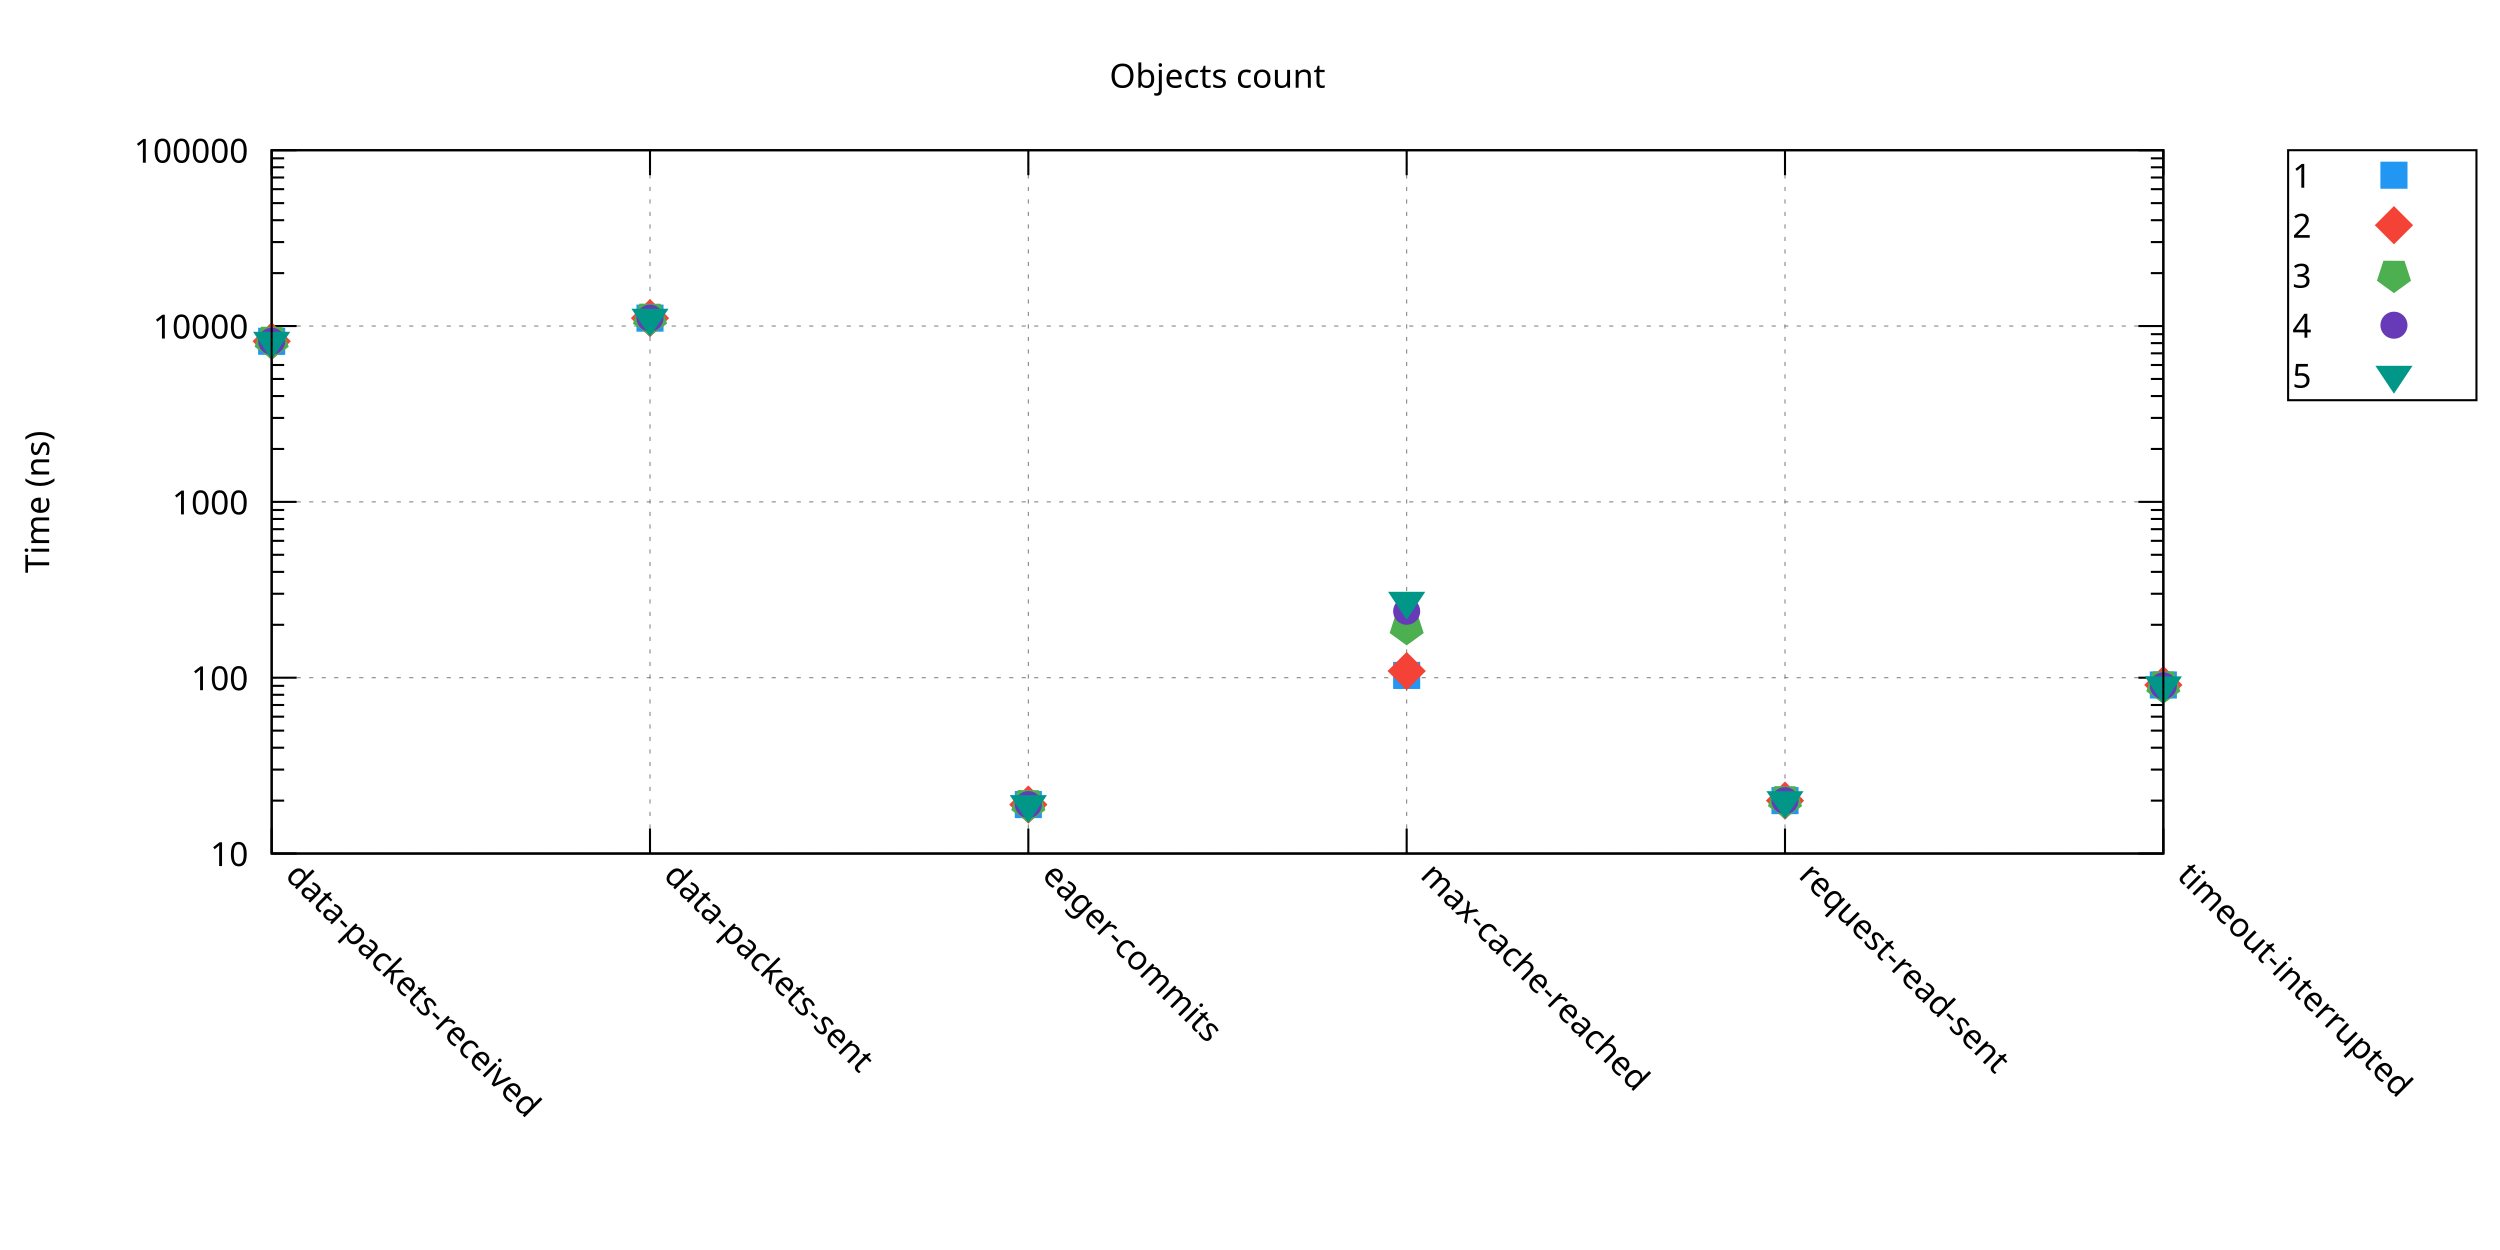
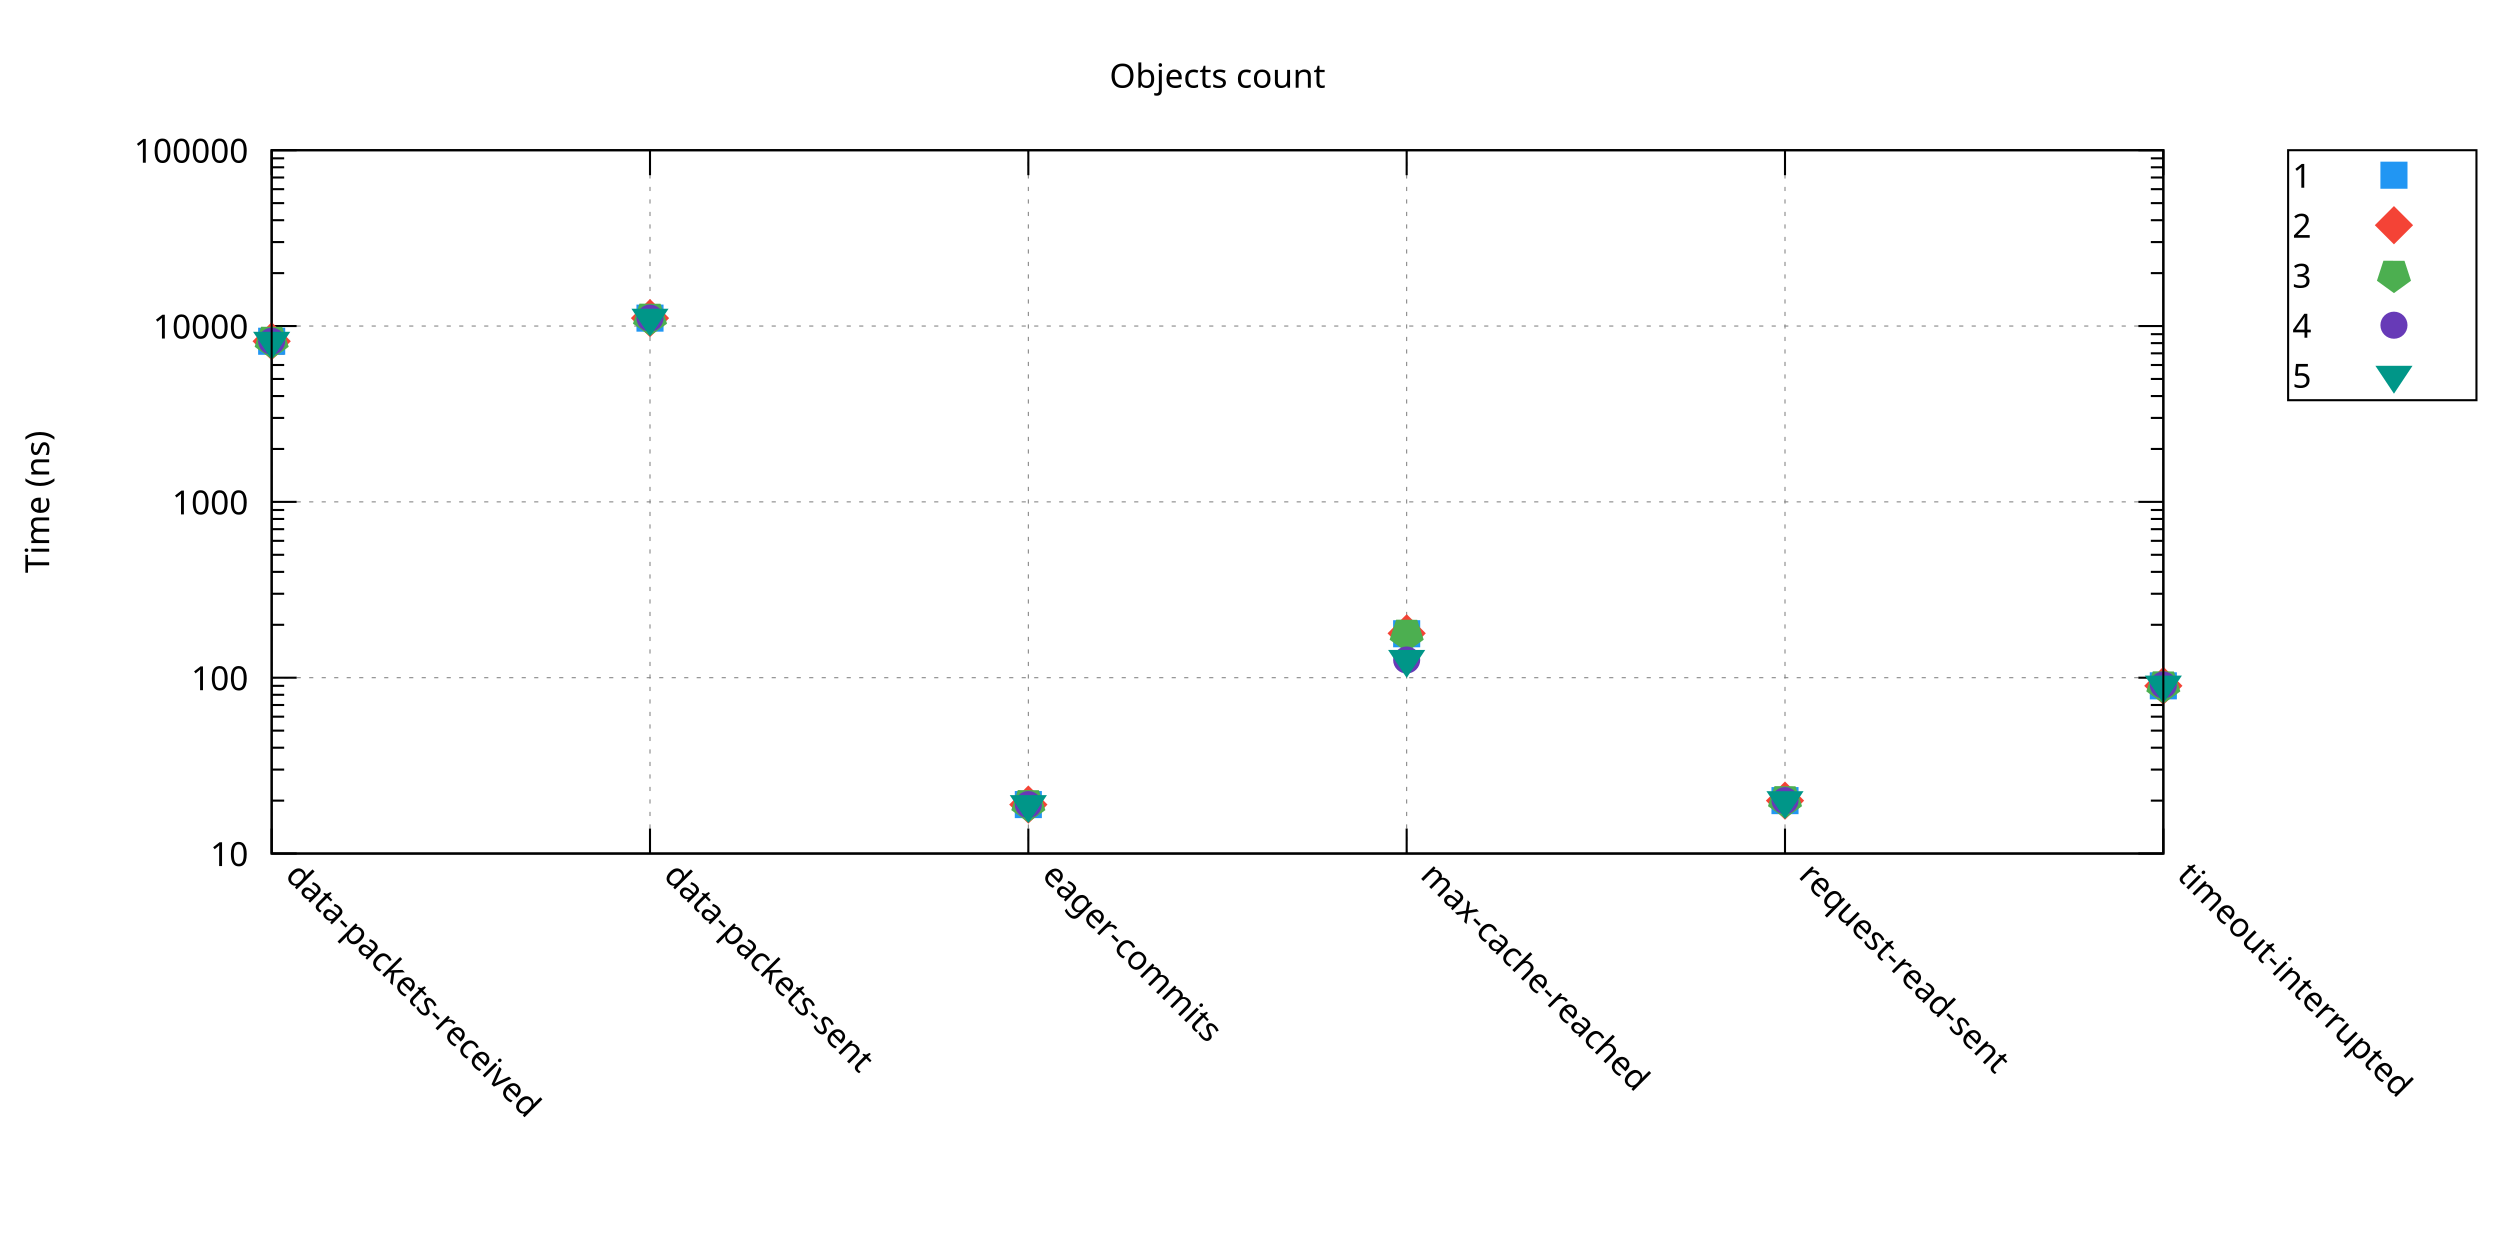
<svg xmlns="http://www.w3.org/2000/svg" xmlns:xlink="http://www.w3.org/1999/xlink" width="1200" height="600" viewBox="0 0 1200 600">
  <g id="gnuplot_canvas">
    <rect x="0" y="0" width="1200" height="600" fill="none" />
    <defs>
      <circle id="gpDot" r="0.5" stroke-width="0.5" />
      <path id="gpPt0" stroke-width="0.167" stroke="currentColor" d="M-1,0 h2 M0,-1 v2" />
      <path id="gpPt1" stroke-width="0.167" stroke="currentColor" d="M-1,-1 L1,1 M1,-1 L-1,1" />
      <path id="gpPt2" stroke-width="0.167" stroke="currentColor" d="M-1,0 L1,0 M0,-1 L0,1 M-1,-1 L1,1 M-1,1 L1,-1" />
      <rect id="gpPt3" stroke-width="0.167" stroke="currentColor" x="-1" y="-1" width="2" height="2" />
      <rect id="gpPt4" stroke-width="0.167" stroke="currentColor" fill="currentColor" x="-1" y="-1" width="2" height="2" />
      <circle id="gpPt5" stroke-width="0.167" stroke="currentColor" cx="0" cy="0" r="1" />
      <use xlink:href="#gpPt5" id="gpPt6" fill="currentColor" stroke="none" />
      <path id="gpPt7" stroke-width="0.167" stroke="currentColor" d="M0,-1.33 L-1.33,0.67 L1.33,0.67 z" />
      <use xlink:href="#gpPt7" id="gpPt8" fill="currentColor" stroke="none" />
      <use xlink:href="#gpPt7" id="gpPt9" stroke="currentColor" transform="rotate(180)" />
      <use xlink:href="#gpPt9" id="gpPt10" fill="currentColor" stroke="none" />
      <use xlink:href="#gpPt3" id="gpPt11" stroke="currentColor" transform="rotate(45)" />
      <use xlink:href="#gpPt11" id="gpPt12" fill="currentColor" stroke="none" />
      <path id="gpPt13" stroke-width="0.167" stroke="currentColor" d="M0,1.330 L1.265,0.411 L0.782,-1.067 L-0.782,-1.076 L-1.265,0.411 z" />
      <use xlink:href="#gpPt13" id="gpPt14" fill="currentColor" stroke="none" />
      <filter id="textbox" filterUnits="objectBoundingBox" x="0" y="0" height="1" width="1">
        <feFlood flood-color="white" flood-opacity="1" result="bgnd" />
        <feComposite in="SourceGraphic" in2="bgnd" operator="atop" />
      </filter>
      <filter id="greybox" filterUnits="objectBoundingBox" x="0" y="0" height="1" width="1">
        <feFlood flood-color="lightgrey" flood-opacity="1" result="grey" />
        <feComposite in="SourceGraphic" in2="grey" operator="atop" />
      </filter>
    </defs>
    <g fill="none" color="white" stroke="black" stroke-width="1.00" stroke-linecap="butt" stroke-linejoin="miter">
</g>
    <g fill="none" color="black" stroke="currentColor" stroke-width="1.00" stroke-linecap="butt" stroke-linejoin="miter">
</g>
    <g fill="none" color="black" stroke="black" stroke-width="0.50" stroke-linecap="butt" stroke-linejoin="miter">
</g>
    <g fill="none" color="gray" stroke="currentColor" stroke-width="0.50" stroke-linecap="butt" stroke-linejoin="miter">
      <path stroke="gray" stroke-dasharray="2,4" class="gridline" d="M130.4,409.7 L1038.4,409.7  " />
    </g>
    <g fill="none" color="gray" stroke="gray" stroke-width="1.00" stroke-linecap="butt" stroke-linejoin="miter">
</g>
    <g fill="none" color="black" stroke="currentColor" stroke-width="1.00" stroke-linecap="butt" stroke-linejoin="miter">
      <path stroke="black" d="M130.4,409.7 L142.4,409.7 M1038.4,409.7 L1026.4,409.7  " />
      <g transform="translate(119.2,415.7)" stroke="none" fill="black" font-family="Sans" font-size="16.00" text-anchor="end">
        <text>
          <tspan font-family="Sans"> 10</tspan>
        </text>
      </g>
    </g>
    <g fill="none" color="black" stroke="currentColor" stroke-width="1.00" stroke-linecap="butt" stroke-linejoin="miter">
      <path stroke="black" d="M130.4,384.3 L136.4,384.3 M1038.4,384.3 L1032.4,384.3 M130.4,369.4 L136.4,369.4 M1038.4,369.4 L1032.4,369.4   M130.4,358.9 L136.4,358.9 M1038.4,358.9 L1032.4,358.9 M130.4,350.7 L136.4,350.7 M1038.4,350.7 L1032.4,350.7   M130.4,344.0 L136.4,344.0 M1038.4,344.0 L1032.4,344.0 M130.4,338.4 L136.4,338.4 M1038.4,338.4 L1032.4,338.4   M130.4,333.5 L136.4,333.5 M1038.4,333.5 L1032.4,333.5 M130.4,329.2 L136.4,329.2 M1038.4,329.2 L1032.4,329.2    " />
    </g>
    <g fill="none" color="black" stroke="black" stroke-width="0.50" stroke-linecap="butt" stroke-linejoin="miter">
</g>
    <g fill="none" color="gray" stroke="currentColor" stroke-width="0.50" stroke-linecap="butt" stroke-linejoin="miter">
      <path stroke="gray" stroke-dasharray="2,4" class="gridline" d="M130.4,325.3 L1038.4,325.3  " />
    </g>
    <g fill="none" color="gray" stroke="gray" stroke-width="1.00" stroke-linecap="butt" stroke-linejoin="miter">
</g>
    <g fill="none" color="black" stroke="currentColor" stroke-width="1.00" stroke-linecap="butt" stroke-linejoin="miter">
      <path stroke="black" d="M130.4,325.3 L142.4,325.3 M1038.4,325.3 L1026.4,325.3  " />
      <g transform="translate(119.2,331.3)" stroke="none" fill="black" font-family="Sans" font-size="16.00" text-anchor="end">
        <text>
          <tspan font-family="Sans"> 100</tspan>
        </text>
      </g>
    </g>
    <g fill="none" color="black" stroke="currentColor" stroke-width="1.00" stroke-linecap="butt" stroke-linejoin="miter">
      <path stroke="black" d="M130.4,299.9 L136.4,299.9 M1038.4,299.9 L1032.4,299.9 M130.4,285.0 L136.4,285.0 M1038.4,285.0 L1032.4,285.0   M130.4,274.5 L136.4,274.5 M1038.4,274.5 L1032.4,274.5 M130.4,266.3 L136.4,266.3 M1038.4,266.3 L1032.4,266.3   M130.4,259.6 L136.4,259.6 M1038.4,259.6 L1032.4,259.6 M130.4,254.0 L136.4,254.0 M1038.4,254.0 L1032.4,254.0   M130.4,249.1 L136.4,249.1 M1038.4,249.1 L1032.4,249.1 M130.4,244.8 L136.4,244.8 M1038.4,244.8 L1032.4,244.8    " />
    </g>
    <g fill="none" color="black" stroke="black" stroke-width="0.50" stroke-linecap="butt" stroke-linejoin="miter">
</g>
    <g fill="none" color="gray" stroke="currentColor" stroke-width="0.50" stroke-linecap="butt" stroke-linejoin="miter">
      <path stroke="gray" stroke-dasharray="2,4" class="gridline" d="M130.4,240.9 L1038.4,240.9  " />
    </g>
    <g fill="none" color="gray" stroke="gray" stroke-width="1.00" stroke-linecap="butt" stroke-linejoin="miter">
</g>
    <g fill="none" color="black" stroke="currentColor" stroke-width="1.00" stroke-linecap="butt" stroke-linejoin="miter">
      <path stroke="black" d="M130.4,240.9 L142.4,240.9 M1038.4,240.9 L1026.4,240.9  " />
      <g transform="translate(119.2,246.9)" stroke="none" fill="black" font-family="Sans" font-size="16.00" text-anchor="end">
        <text>
          <tspan font-family="Sans"> 1000</tspan>
        </text>
      </g>
    </g>
    <g fill="none" color="black" stroke="currentColor" stroke-width="1.00" stroke-linecap="butt" stroke-linejoin="miter">
      <path stroke="black" d="M130.4,215.5 L136.4,215.5 M1038.4,215.5 L1032.4,215.5 M130.4,200.6 L136.4,200.6 M1038.4,200.6 L1032.4,200.6   M130.4,190.1 L136.4,190.1 M1038.4,190.1 L1032.4,190.1 M130.4,181.9 L136.4,181.9 M1038.4,181.9 L1032.4,181.9   M130.4,175.2 L136.4,175.2 M1038.4,175.2 L1032.4,175.2 M130.4,169.6 L136.4,169.6 M1038.4,169.6 L1032.4,169.6   M130.4,164.7 L136.4,164.7 M1038.4,164.7 L1032.4,164.7 M130.4,160.4 L136.4,160.4 M1038.4,160.4 L1032.4,160.4    " />
    </g>
    <g fill="none" color="black" stroke="black" stroke-width="0.50" stroke-linecap="butt" stroke-linejoin="miter">
</g>
    <g fill="none" color="gray" stroke="currentColor" stroke-width="0.50" stroke-linecap="butt" stroke-linejoin="miter">
      <path stroke="gray" stroke-dasharray="2,4" class="gridline" d="M130.4,156.5 L1038.4,156.5  " />
    </g>
    <g fill="none" color="gray" stroke="gray" stroke-width="1.00" stroke-linecap="butt" stroke-linejoin="miter">
</g>
    <g fill="none" color="black" stroke="currentColor" stroke-width="1.00" stroke-linecap="butt" stroke-linejoin="miter">
      <path stroke="black" d="M130.4,156.5 L142.4,156.5 M1038.4,156.5 L1026.4,156.5  " />
      <g transform="translate(119.2,162.5)" stroke="none" fill="black" font-family="Sans" font-size="16.00" text-anchor="end">
        <text>
          <tspan font-family="Sans"> 10000</tspan>
        </text>
      </g>
    </g>
    <g fill="none" color="black" stroke="currentColor" stroke-width="1.00" stroke-linecap="butt" stroke-linejoin="miter">
      <path stroke="black" d="M130.4,131.1 L136.4,131.1 M1038.4,131.1 L1032.4,131.1 M130.4,116.2 L136.4,116.2 M1038.4,116.2 L1032.4,116.2   M130.4,105.7 L136.4,105.7 M1038.4,105.7 L1032.4,105.7 M130.4,97.5 L136.4,97.5 M1038.4,97.5 L1032.4,97.5   M130.4,90.8 L136.4,90.8 M1038.4,90.8 L1032.4,90.8 M130.4,85.2 L136.4,85.2 M1038.4,85.2 L1032.4,85.2   M130.4,80.3 L136.4,80.3 M1038.4,80.3 L1032.4,80.3 M130.4,76.0 L136.4,76.0 M1038.4,76.0 L1032.4,76.0    " />
    </g>
    <g fill="none" color="black" stroke="black" stroke-width="0.50" stroke-linecap="butt" stroke-linejoin="miter">
</g>
    <g fill="none" color="gray" stroke="currentColor" stroke-width="0.50" stroke-linecap="butt" stroke-linejoin="miter">
      <path stroke="gray" stroke-dasharray="2,4" class="gridline" d="M130.4,72.1 L1038.4,72.1  " />
    </g>
    <g fill="none" color="gray" stroke="gray" stroke-width="1.00" stroke-linecap="butt" stroke-linejoin="miter">
</g>
    <g fill="none" color="black" stroke="currentColor" stroke-width="1.00" stroke-linecap="butt" stroke-linejoin="miter">
      <path stroke="black" d="M130.4,72.1 L142.4,72.1 M1038.4,72.1 L1026.4,72.1  " />
      <g transform="translate(119.2,78.1)" stroke="none" fill="black" font-family="Sans" font-size="16.00" text-anchor="end">
        <text>
          <tspan font-family="Sans"> 100000</tspan>
        </text>
      </g>
    </g>
    <g fill="none" color="black" stroke="currentColor" stroke-width="1.00" stroke-linecap="butt" stroke-linejoin="miter">
</g>
    <g fill="none" color="black" stroke="black" stroke-width="0.50" stroke-linecap="butt" stroke-linejoin="miter">
</g>
    <g fill="none" color="gray" stroke="currentColor" stroke-width="0.50" stroke-linecap="butt" stroke-linejoin="miter">
      <path stroke="gray" stroke-dasharray="2,4" class="gridline" d="M130.4,409.7 L130.4,72.1  " />
    </g>
    <g fill="none" color="gray" stroke="gray" stroke-width="1.00" stroke-linecap="butt" stroke-linejoin="miter">
</g>
    <g fill="none" color="black" stroke="currentColor" stroke-width="1.00" stroke-linecap="butt" stroke-linejoin="miter">
      <path stroke="black" d="M130.4,409.7 L130.4,397.7 M130.4,72.1 L130.4,84.1  " />
      <g transform="translate(136.4,420.9) rotate(45)" stroke="none" fill="black" font-family="Sans" font-size="16.00" text-anchor="start">
        <text>
          <tspan font-family="Sans">data-packets-received</tspan>
        </text>
      </g>
    </g>
    <g fill="none" color="black" stroke="currentColor" stroke-width="1.00" stroke-linecap="butt" stroke-linejoin="miter">
</g>
    <g fill="none" color="black" stroke="black" stroke-width="0.50" stroke-linecap="butt" stroke-linejoin="miter">
</g>
    <g fill="none" color="gray" stroke="currentColor" stroke-width="0.50" stroke-linecap="butt" stroke-linejoin="miter">
      <path stroke="gray" stroke-dasharray="2,4" class="gridline" d="M312.0,409.7 L312.0,72.1  " />
    </g>
    <g fill="none" color="gray" stroke="gray" stroke-width="1.00" stroke-linecap="butt" stroke-linejoin="miter">
</g>
    <g fill="none" color="black" stroke="currentColor" stroke-width="1.00" stroke-linecap="butt" stroke-linejoin="miter">
      <path stroke="black" d="M312.0,409.7 L312.0,397.7 M312.0,72.1 L312.0,84.1  " />
      <g transform="translate(318.0,420.9) rotate(45)" stroke="none" fill="black" font-family="Sans" font-size="16.00" text-anchor="start">
        <text>
          <tspan font-family="Sans">data-packets-sent</tspan>
        </text>
      </g>
    </g>
    <g fill="none" color="black" stroke="currentColor" stroke-width="1.00" stroke-linecap="butt" stroke-linejoin="miter">
</g>
    <g fill="none" color="black" stroke="black" stroke-width="0.50" stroke-linecap="butt" stroke-linejoin="miter">
</g>
    <g fill="none" color="gray" stroke="currentColor" stroke-width="0.50" stroke-linecap="butt" stroke-linejoin="miter">
      <path stroke="gray" stroke-dasharray="2,4" class="gridline" d="M493.6,409.7 L493.6,72.1  " />
    </g>
    <g fill="none" color="gray" stroke="gray" stroke-width="1.00" stroke-linecap="butt" stroke-linejoin="miter">
</g>
    <g fill="none" color="black" stroke="currentColor" stroke-width="1.00" stroke-linecap="butt" stroke-linejoin="miter">
      <path stroke="black" d="M493.6,409.7 L493.6,397.7 M493.6,72.1 L493.6,84.1  " />
      <g transform="translate(499.6,420.9) rotate(45)" stroke="none" fill="black" font-family="Sans" font-size="16.00" text-anchor="start">
        <text>
          <tspan font-family="Sans">eager-commits</tspan>
        </text>
      </g>
    </g>
    <g fill="none" color="black" stroke="currentColor" stroke-width="1.00" stroke-linecap="butt" stroke-linejoin="miter">
</g>
    <g fill="none" color="black" stroke="black" stroke-width="0.50" stroke-linecap="butt" stroke-linejoin="miter">
</g>
    <g fill="none" color="gray" stroke="currentColor" stroke-width="0.50" stroke-linecap="butt" stroke-linejoin="miter">
      <path stroke="gray" stroke-dasharray="2,4" class="gridline" d="M675.2,409.7 L675.2,72.1  " />
    </g>
    <g fill="none" color="gray" stroke="gray" stroke-width="1.00" stroke-linecap="butt" stroke-linejoin="miter">
</g>
    <g fill="none" color="black" stroke="currentColor" stroke-width="1.00" stroke-linecap="butt" stroke-linejoin="miter">
      <path stroke="black" d="M675.2,409.7 L675.2,397.7 M675.2,72.1 L675.2,84.1  " />
      <g transform="translate(681.2,420.9) rotate(45)" stroke="none" fill="black" font-family="Sans" font-size="16.00" text-anchor="start">
        <text>
          <tspan font-family="Sans">max-cache-reached</tspan>
        </text>
      </g>
    </g>
    <g fill="none" color="black" stroke="currentColor" stroke-width="1.00" stroke-linecap="butt" stroke-linejoin="miter">
</g>
    <g fill="none" color="black" stroke="black" stroke-width="0.50" stroke-linecap="butt" stroke-linejoin="miter">
</g>
    <g fill="none" color="gray" stroke="currentColor" stroke-width="0.50" stroke-linecap="butt" stroke-linejoin="miter">
      <path stroke="gray" stroke-dasharray="2,4" class="gridline" d="M856.8,409.7 L856.8,72.1  " />
    </g>
    <g fill="none" color="gray" stroke="gray" stroke-width="1.00" stroke-linecap="butt" stroke-linejoin="miter">
</g>
    <g fill="none" color="black" stroke="currentColor" stroke-width="1.00" stroke-linecap="butt" stroke-linejoin="miter">
      <path stroke="black" d="M856.8,409.7 L856.8,397.7 M856.8,72.1 L856.8,84.1  " />
      <g transform="translate(862.8,420.9) rotate(45)" stroke="none" fill="black" font-family="Sans" font-size="16.00" text-anchor="start">
        <text>
          <tspan font-family="Sans">request-read-sent</tspan>
        </text>
      </g>
    </g>
    <g fill="none" color="black" stroke="currentColor" stroke-width="1.00" stroke-linecap="butt" stroke-linejoin="miter">
</g>
    <g fill="none" color="black" stroke="black" stroke-width="0.50" stroke-linecap="butt" stroke-linejoin="miter">
</g>
    <g fill="none" color="gray" stroke="currentColor" stroke-width="0.50" stroke-linecap="butt" stroke-linejoin="miter">
      <path stroke="gray" stroke-dasharray="2,4" class="gridline" d="M1038.4,409.7 L1038.4,72.1  " />
    </g>
    <g fill="none" color="gray" stroke="gray" stroke-width="1.00" stroke-linecap="butt" stroke-linejoin="miter">
</g>
    <g fill="none" color="black" stroke="currentColor" stroke-width="1.00" stroke-linecap="butt" stroke-linejoin="miter">
      <path stroke="black" d="M1038.4,409.7 L1038.4,397.7 M1038.4,72.1 L1038.4,84.1  " />
      <g transform="translate(1044.4,420.9) rotate(45)" stroke="none" fill="black" font-family="Sans" font-size="16.00" text-anchor="start">
        <text>
          <tspan font-family="Sans">timeout-interrupted</tspan>
        </text>
      </g>
    </g>
    <g fill="none" color="black" stroke="currentColor" stroke-width="1.00" stroke-linecap="butt" stroke-linejoin="miter">
</g>
    <g fill="none" color="black" stroke="currentColor" stroke-width="1.00" stroke-linecap="butt" stroke-linejoin="miter">
      <path stroke="black" d="M130.4,72.1 L130.4,409.7 L1038.4,409.7 L1038.4,72.1 L130.4,72.1 Z  " />
    </g>
    <g fill="none" color="black" stroke="currentColor" stroke-width="1.00" stroke-linecap="butt" stroke-linejoin="miter">
      <g transform="translate(23.6,240.9) rotate(270)" stroke="none" fill="black" font-family="Sans" font-size="16.00" text-anchor="middle">
        <text>
          <tspan font-family="Sans">Time (ns)</tspan>
        </text>
      </g>
    </g>
    <g fill="none" color="black" stroke="currentColor" stroke-width="1.00" stroke-linecap="butt" stroke-linejoin="miter">
      <g transform="translate(584.4,42.1)" stroke="none" fill="black" font-family="Sans" font-size="16.00" text-anchor="middle">
        <text>
          <tspan font-family="Sans">Objects count</tspan>
        </text>
      </g>
    </g>
    <g fill="none" color="black" stroke="currentColor" stroke-width="1.00" stroke-linecap="butt" stroke-linejoin="miter">
      <path stroke="black" d="M1098.3,192.1 L1098.3,72.1 L1188.7,72.1 L1188.7,192.1 L1098.3,192.1 Z  " />
    </g>
    <g id="gnuplot_plot_1">
      <g fill="none" color="black" stroke="currentColor" stroke-width="1.00" stroke-linecap="butt" stroke-linejoin="miter">
        <g transform="translate(1109.5,90.1)" stroke="none" fill="black" font-family="Sans" font-size="16.00" text-anchor="end">
          <text>
            <tspan font-family="Sans">1</tspan>
          </text>
        </g>
      </g>
      <g fill="none" color="black" stroke="currentColor" stroke-width="1.00" stroke-linecap="butt" stroke-linejoin="miter">
        <use xlink:href="#gpPt4" transform="translate(130.4,163.8) scale(6.00)" color="rgb( 33, 150, 243)" />
        <use xlink:href="#gpPt4" transform="translate(312.0,152.7) scale(6.00)" color="rgb( 33, 150, 243)" />
        <use xlink:href="#gpPt4" transform="translate(493.6,386.2) scale(6.00)" color="rgb( 33, 150, 243)" />
-         <use xlink:href="#gpPt4" transform="translate(675.2,324.2) scale(6.00)" color="rgb( 33, 150, 243)" />
+         <use xlink:href="#gpPt4" transform="translate(675.2,304.2) scale(6.00)" color="rgb( 33, 150, 243)" />
        <use xlink:href="#gpPt4" transform="translate(856.8,384.3) scale(6.00)" color="rgb( 33, 150, 243)" />
-         <use xlink:href="#gpPt4" transform="translate(1038.4,328.8) scale(6.00)" color="rgb( 33, 150, 243)" />
+         <use xlink:href="#gpPt4" transform="translate(1038.4,329.2) scale(6.00)" color="rgb( 33, 150, 243)" />
        <use xlink:href="#gpPt4" transform="translate(1149.1,84.1) scale(6.00)" color="rgb( 33, 150, 243)" />
      </g>
    </g>
    <g id="gnuplot_plot_2">
      <g fill="none" color="black" stroke="currentColor" stroke-width="1.00" stroke-linecap="butt" stroke-linejoin="miter">
        <g transform="translate(1109.5,114.1)" stroke="none" fill="black" font-family="Sans" font-size="16.00" text-anchor="end">
          <text>
            <tspan font-family="Sans">2</tspan>
          </text>
        </g>
      </g>
      <g fill="none" color="black" stroke="currentColor" stroke-width="1.00" stroke-linecap="butt" stroke-linejoin="miter">
        <use xlink:href="#gpPt12" transform="translate(130.4,163.8) scale(6.00)" color="rgb(244,  67,  54)" />
        <use xlink:href="#gpPt12" transform="translate(312.0,152.7) scale(6.00)" color="rgb(244,  67,  54)" />
        <use xlink:href="#gpPt12" transform="translate(493.6,386.2) scale(6.00)" color="rgb(244,  67,  54)" />
-         <use xlink:href="#gpPt12" transform="translate(675.2,322.1) scale(6.00)" color="rgb(244,  67,  54)" />
+         <use xlink:href="#gpPt12" transform="translate(675.2,304.0) scale(6.00)" color="rgb(244,  67,  54)" />
        <use xlink:href="#gpPt12" transform="translate(856.8,384.3) scale(6.00)" color="rgb(244,  67,  54)" />
-         <use xlink:href="#gpPt12" transform="translate(1038.4,328.8) scale(6.00)" color="rgb(244,  67,  54)" />
+         <use xlink:href="#gpPt12" transform="translate(1038.4,329.2) scale(6.00)" color="rgb(244,  67,  54)" />
        <use xlink:href="#gpPt12" transform="translate(1149.1,108.1) scale(6.00)" color="rgb(244,  67,  54)" />
      </g>
    </g>
    <g id="gnuplot_plot_3">
      <g fill="none" color="black" stroke="currentColor" stroke-width="1.00" stroke-linecap="butt" stroke-linejoin="miter">
        <g transform="translate(1109.5,138.1)" stroke="none" fill="black" font-family="Sans" font-size="16.00" text-anchor="end">
          <text>
            <tspan font-family="Sans">3</tspan>
          </text>
        </g>
      </g>
      <g fill="none" color="black" stroke="currentColor" stroke-width="1.00" stroke-linecap="butt" stroke-linejoin="miter">
        <use xlink:href="#gpPt14" transform="translate(130.4,163.8) scale(6.00)" color="rgb( 76, 175,  80)" />
        <use xlink:href="#gpPt14" transform="translate(312.0,152.7) scale(6.00)" color="rgb( 76, 175,  80)" />
        <use xlink:href="#gpPt14" transform="translate(493.6,386.2) scale(6.00)" color="rgb( 76, 175,  80)" />
-         <use xlink:href="#gpPt14" transform="translate(675.2,301.2) scale(6.00)" color="rgb( 76, 175,  80)" />
+         <use xlink:href="#gpPt14" transform="translate(675.2,304.4) scale(6.00)" color="rgb( 76, 175,  80)" />
        <use xlink:href="#gpPt14" transform="translate(856.8,384.3) scale(6.00)" color="rgb( 76, 175,  80)" />
        <use xlink:href="#gpPt14" transform="translate(1038.4,329.2) scale(6.00)" color="rgb( 76, 175,  80)" />
        <use xlink:href="#gpPt14" transform="translate(1149.1,132.1) scale(6.00)" color="rgb( 76, 175,  80)" />
      </g>
    </g>
    <g id="gnuplot_plot_4">
      <g fill="none" color="black" stroke="currentColor" stroke-width="1.00" stroke-linecap="butt" stroke-linejoin="miter">
        <g transform="translate(1109.5,162.1)" stroke="none" fill="black" font-family="Sans" font-size="16.00" text-anchor="end">
          <text>
            <tspan font-family="Sans">4</tspan>
          </text>
        </g>
      </g>
      <g fill="none" color="black" stroke="currentColor" stroke-width="1.00" stroke-linecap="butt" stroke-linejoin="miter">
        <use xlink:href="#gpPt6" transform="translate(130.4,163.8) scale(6.00)" color="rgb(103,  58, 183)" />
        <use xlink:href="#gpPt6" transform="translate(312.0,152.7) scale(6.00)" color="rgb(103,  58, 183)" />
        <use xlink:href="#gpPt6" transform="translate(493.6,386.2) scale(6.00)" color="rgb(103,  58, 183)" />
-         <use xlink:href="#gpPt6" transform="translate(675.2,293.4) scale(6.00)" color="rgb(103,  58, 183)" />
+         <use xlink:href="#gpPt6" transform="translate(675.2,316.8) scale(6.00)" color="rgb(103,  58, 183)" />
        <use xlink:href="#gpPt6" transform="translate(856.8,384.3) scale(6.00)" color="rgb(103,  58, 183)" />
-         <use xlink:href="#gpPt6" transform="translate(1038.4,329.2) scale(6.00)" color="rgb(103,  58, 183)" />
+         <use xlink:href="#gpPt6" transform="translate(1038.4,328.8) scale(6.00)" color="rgb(103,  58, 183)" />
        <use xlink:href="#gpPt6" transform="translate(1149.1,156.1) scale(6.00)" color="rgb(103,  58, 183)" />
      </g>
    </g>
    <g id="gnuplot_plot_5">
      <g fill="none" color="black" stroke="currentColor" stroke-width="1.00" stroke-linecap="butt" stroke-linejoin="miter">
        <g transform="translate(1109.5,186.1)" stroke="none" fill="black" font-family="Sans" font-size="16.00" text-anchor="end">
          <text>
            <tspan font-family="Sans">5</tspan>
          </text>
        </g>
      </g>
      <g fill="none" color="black" stroke="currentColor" stroke-width="1.00" stroke-linecap="butt" stroke-linejoin="miter">
        <use xlink:href="#gpPt10" transform="translate(130.4,163.8) scale(6.00)" color="rgb(  0, 150, 136)" />
        <use xlink:href="#gpPt10" transform="translate(312.0,152.7) scale(6.00)" color="rgb(  0, 150, 136)" />
        <use xlink:href="#gpPt10" transform="translate(493.6,386.2) scale(6.00)" color="rgb(  0, 150, 136)" />
-         <use xlink:href="#gpPt10" transform="translate(675.2,288.6) scale(6.00)" color="rgb(  0, 150, 136)" />
+         <use xlink:href="#gpPt10" transform="translate(675.2,316.5) scale(6.00)" color="rgb(  0, 150, 136)" />
        <use xlink:href="#gpPt10" transform="translate(856.8,384.3) scale(6.00)" color="rgb(  0, 150, 136)" />
-         <use xlink:href="#gpPt10" transform="translate(1038.4,329.2) scale(6.00)" color="rgb(  0, 150, 136)" />
+         <use xlink:href="#gpPt10" transform="translate(1038.4,328.8) scale(6.00)" color="rgb(  0, 150, 136)" />
        <use xlink:href="#gpPt10" transform="translate(1149.1,180.1) scale(6.00)" color="rgb(  0, 150, 136)" />
      </g>
    </g>
    <g fill="none" color="white" stroke="rgb(  0, 150, 136)" stroke-width="2.00" stroke-linecap="butt" stroke-linejoin="miter">
</g>
    <g fill="none" color="black" stroke="currentColor" stroke-width="2.00" stroke-linecap="butt" stroke-linejoin="miter">
</g>
    <g fill="none" color="black" stroke="black" stroke-width="1.00" stroke-linecap="butt" stroke-linejoin="miter">
</g>
    <g fill="none" color="black" stroke="currentColor" stroke-width="1.00" stroke-linecap="butt" stroke-linejoin="miter">
      <path stroke="black" d="M130.4,72.1 L130.4,409.7 L1038.4,409.7 L1038.4,72.1 L130.4,72.1 Z  " />
    </g>
    <g fill="none" color="black" stroke="currentColor" stroke-width="1.00" stroke-linecap="butt" stroke-linejoin="miter">
</g>
  </g>
</svg>
